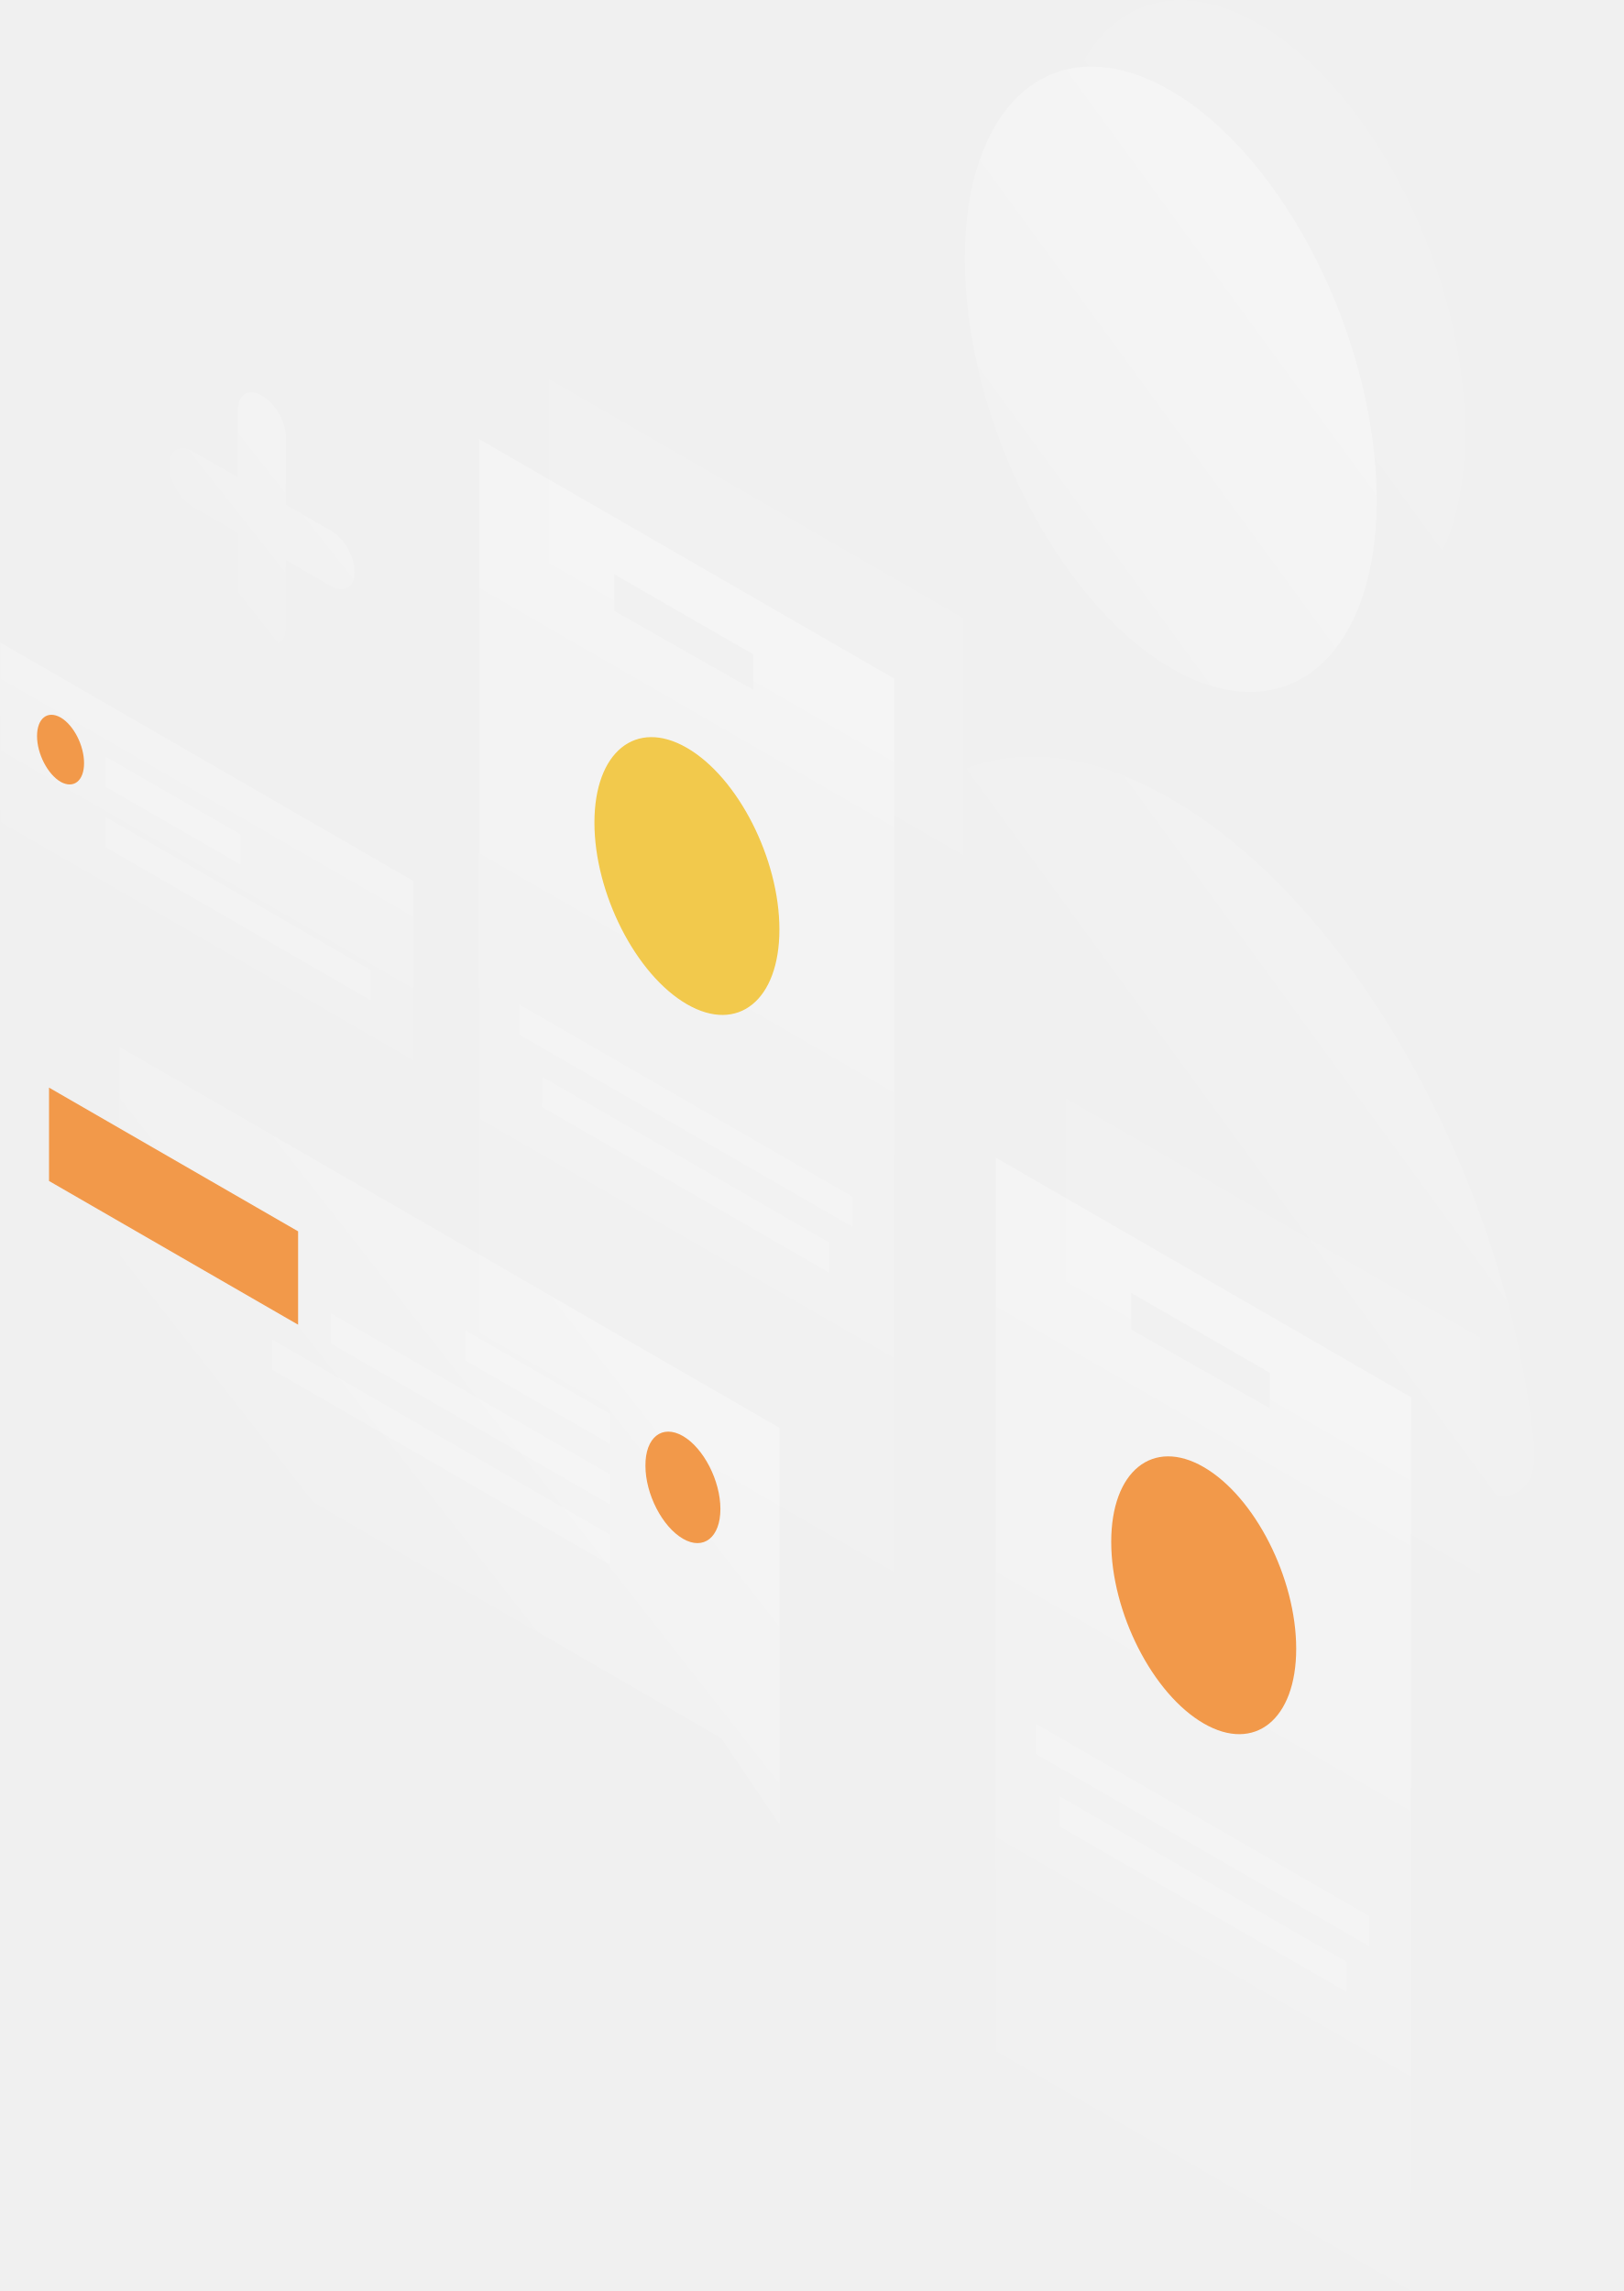
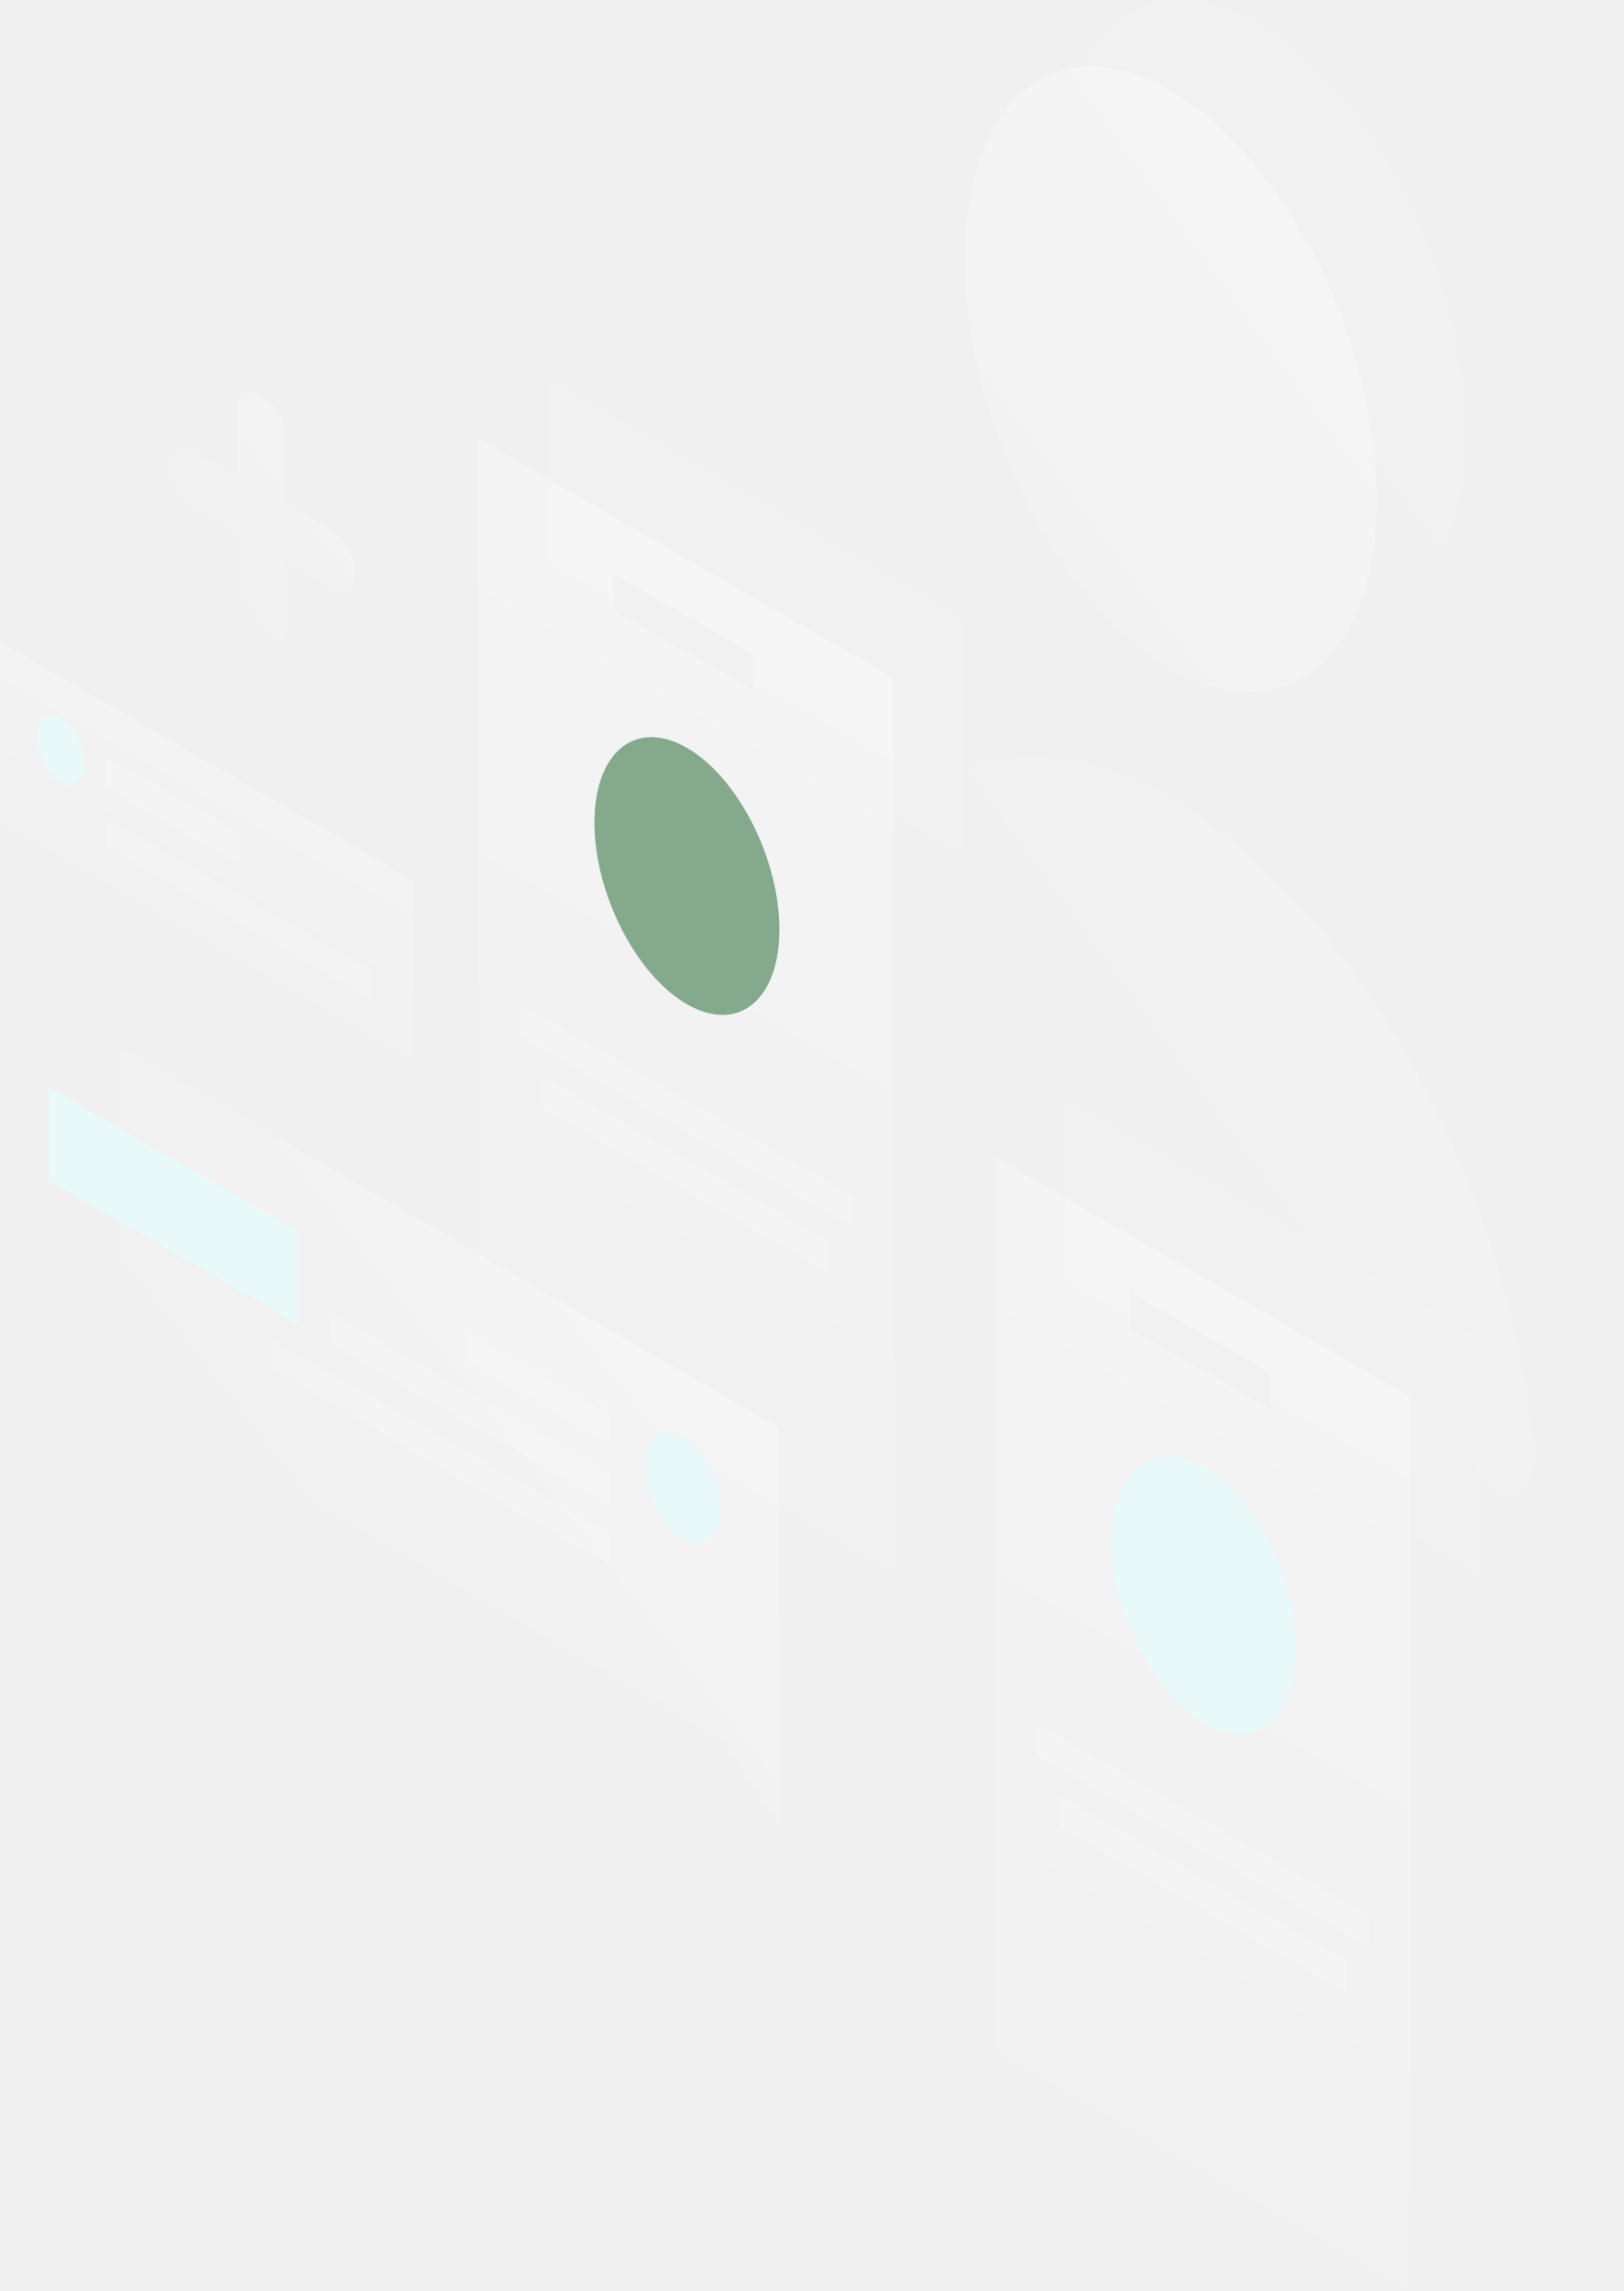
<svg xmlns="http://www.w3.org/2000/svg" version="1.1" id="illustration" x="0px" y="0px" viewBox="0 0 732 1033" style="enable-background:new 0 0 732 1033;" xml:space="preserve">
  <style type="text/css">
	.st0{opacity:0.5;fill:url(#SVGID_1_);enable-background:new    ;}
	.st1{opacity:0.5;fill:url(#SVGID_2_);enable-background:new    ;}
	.st2{opacity:7.000000e-02;fill:url(#SVGID_3_);enable-background:new    ;}
	.st3{opacity:7.000000e-02;fill:url(#SVGID_4_);enable-background:new    ;}
	.st4{opacity:0.2;fill:url(#SVGID_5_);enable-background:new    ;}
- 	.st5{fill:#F2994A;}
+ 	.st5{fill:#E9F8F9;}
	.st6{opacity:0.15;fill:#FFFFFF;enable-background:new    ;}
	.st7{opacity:5.000000e-02;fill:url(#SVGID_6_);enable-background:new    ;}
	.st8{opacity:0.3;fill:url(#SVGID_7_);enable-background:new    ;}
	.st9{opacity:5.000000e-02;fill:url(#SVGID_8_);enable-background:new    ;}
	.st10{opacity:0.3;fill:url(#SVGID_9_);enable-background:new    ;}
- 	.st11{fill:#F2C94C;}
+ 	.st11{fill:#84a98c;}
	.st12{opacity:0.3;fill:url(#SVGID_10_);enable-background:new    ;}
	.st13{opacity:0.2;fill:url(#SVGID_11_);enable-background:new    ;}
</style>
  <linearGradient id="SVGID_1_" gradientUnits="userSpaceOnUse" x1="869.754" y1="39.742" x2="533.831" y2="284.788" gradientTransform="matrix(1 0 0 1 0 242)">
    <stop offset="0" style="stop-color:#FFFFFF" />
    <stop offset="1" style="stop-color:#FFFFFF;stop-opacity:0" />
  </linearGradient>
  <path class="st0" d="M528.5,360.5c-82.7-48.3-151.1-3.1-163.2,101c-2.1,18.1,11.6,41.9,28.2,51.6l269.9,157.6  c16.6,9.7,30.3,1.9,28.3-18.6C679.6,533.8,611.2,408.7,528.5,360.5z" />
  <linearGradient id="SVGID_2_" gradientUnits="userSpaceOnUse" x1="698.537" y1="-195.511" x2="362.614" y2="49.535" gradientTransform="matrix(1 0 0 1 0 242)">
    <stop offset="0" style="stop-color:#FFFFFF" />
    <stop offset="1" style="stop-color:#FFFFFF;stop-opacity:0" />
  </linearGradient>
  <path class="st1" d="M620.7,225.2c0,71.9-41.6,105.9-92.9,75.9C476.6,271.2,435,188.7,435,116.8s41.6-105.9,92.9-75.9  C579.2,70.8,620.7,153.4,620.7,225.2z" />
  <linearGradient id="SVGID_3_" gradientUnits="userSpaceOnUse" x1="909.754" y1="9.742" x2="573.831" y2="254.788" gradientTransform="matrix(1 0 0 1 0 242)">
    <stop offset="0" style="stop-color:#FFFFFF" />
    <stop offset="1" style="stop-color:#FFFFFF;stop-opacity:0" />
  </linearGradient>
  <path class="st2" d="M568.5,330.5c-82.7-48.3-151.1-3.1-163.2,101c-2.1,18.1,11.6,41.9,28.2,51.6l269.9,157.6  c16.6,9.7,30.3,1.9,28.3-18.6C719.6,503.8,651.2,378.7,568.5,330.5z" />
  <linearGradient id="SVGID_4_" gradientUnits="userSpaceOnUse" x1="738.537" y1="-225.511" x2="402.614" y2="19.535" gradientTransform="matrix(1 0 0 1 0 242)">
    <stop offset="0" style="stop-color:#FFFFFF" />
    <stop offset="1" style="stop-color:#FFFFFF;stop-opacity:0" />
  </linearGradient>
  <path class="st3" d="M660.7,195.2c0,71.9-41.6,105.9-92.9,75.9C516.6,241.2,475,158.7,475,86.8s41.6-105.9,92.9-75.9  C619.2,40.8,660.7,123.4,660.7,195.2z" />
  <linearGradient id="SVGID_5_" gradientUnits="userSpaceOnUse" x1="114.242" y1="113.582" x2="72.245" y2="186.342" gradientTransform="matrix(1 0 0 1 0 242)">
    <stop offset="0" style="stop-color:#FFFFFF" />
    <stop offset="1" style="stop-color:#FFFFFF;stop-opacity:0" />
  </linearGradient>
  <path class="st4" d="M186.3,397.2L0.1,289.7v97l186.3,107.5L186.3,397.2z" />
  <path class="st5" d="M37.9,344.1c0,8-4.7,11.7-10.6,8.4c-5.8-3.4-10.6-12.6-10.6-20.6s4.7-11.7,10.6-8.4  C33.2,326.9,37.9,336.1,37.9,344.1z" />
  <path class="st6" d="M47.5,341.1l60.9,35.1v13.6l-60.9-35.1V341.1z" />
  <path class="st6" d="M47.8,368.5l119.3,68.9V451L47.8,382.1V368.5z" />
  <linearGradient id="SVGID_6_" gradientUnits="userSpaceOnUse" x1="682.473" y1="320.26" x2="450.754" y2="721.714" gradientTransform="matrix(1 0 0 1 0 242)">
    <stop offset="0" style="stop-color:#FFFFFF" />
    <stop offset="1" style="stop-color:#FFFFFF;stop-opacity:0" />
  </linearGradient>
  <path class="st7" d="M480.3,495l187.1,108v402.9L480.3,898V495z" />
  <linearGradient id="SVGID_7_" gradientUnits="userSpaceOnUse" x1="651.196" y1="347.221" x2="419.477" y2="748.675" gradientTransform="matrix(1 0 0 1 0 242)">
    <stop offset="0" style="stop-color:#FFFFFF" />
    <stop offset="1" style="stop-color:#FFFFFF;stop-opacity:0" />
  </linearGradient>
  <path class="st8" d="M636.2,630L449,522v402.9l187.1,108L636.2,630z M510,583l62.5,36v16L510,599.5V583z" />
  <path class="st6" d="M467.1,777.3L617.4,864v13.6l-150.3-86.7L467.1,777.3z" />
  <path class="st6" d="M477.7,809.9L607,884.5v13.6l-129.3-74.6V809.9z" />
  <path class="st5" d="M584.4,743.4c0-31.9-18.7-68.6-41.7-81.9c-23-13.3-41.7,1.8-41.7,33.7s18.7,68.6,41.7,81.9  C565.7,790.4,584.4,775.3,584.4,743.4z" />
  <linearGradient id="SVGID_8_" gradientUnits="userSpaceOnUse" x1="449.479" y1="-4.051" x2="217.76" y2="397.404" gradientTransform="matrix(1 0 0 1 0 242)">
    <stop offset="0" style="stop-color:#FFFFFF" />
    <stop offset="1" style="stop-color:#FFFFFF;stop-opacity:0" />
  </linearGradient>
  <path class="st9" d="M247.3,170.7l187.1,108v402.9l-187.1-108L247.3,170.7z" />
  <linearGradient id="SVGID_9_" gradientUnits="userSpaceOnUse" x1="418.196" y1="23.221" x2="186.477" y2="424.675" gradientTransform="matrix(1 0 0 1 0 242)">
    <stop offset="0" style="stop-color:#FFFFFF" />
    <stop offset="1" style="stop-color:#FFFFFF;stop-opacity:0" />
  </linearGradient>
  <path class="st10" d="M403.2,306L216,198v402.9l187.1,108L403.2,306z M277,259l62.5,36v16L277,275.5V259z" />
  <path class="st6" d="M234.1,452.9l150.3,86.7v13.6l-150.3-86.7L234.1,452.9z" />
  <path class="st6" d="M244.6,485.6l129.2,74.6v13.6l-129.3-74.6L244.6,485.6z" />
  <path class="st11" d="M351.4,419.1c0-31.9-18.7-68.6-41.7-81.9S268,339,268,370.9s18.7,68.6,41.7,81.9  C332.7,466.1,351.4,451,351.4,419.1z" />
  <linearGradient id="SVGID_10_" gradientUnits="userSpaceOnUse" x1="286.483" y1="339.661" x2="132.833" y2="459.965" gradientTransform="matrix(1 0 0 1 0 242)">
    <stop offset="0" style="stop-color:#FFFFFF" />
    <stop offset="1" style="stop-color:#FFFFFF;stop-opacity:0" />
  </linearGradient>
  <path class="st12" d="M351.4,643.8L53.8,472l0.1,155.1l271.3,156.6l26.3,38.9L351.4,643.8z" />
  <path class="st5" d="M22.1,532.5v-42.1l112.3,64.8v42.1L22.1,532.5z" />
  <path class="st6" d="M274.9,637.4l-65.2-37.6v13.6l65.2,37.6V637.4z" />
  <path class="st6" d="M274.9,664.7l-125.7-72.5v13.6l125.7,72.5V664.7z" />
  <path class="st6" d="M274.9,691.9L122.7,604v13.6L275,705.5L274.9,691.9z" />
  <path class="st5" d="M291,660.9c0,12.8,7.6,27.5,16.9,32.9s16.9-0.6,16.9-13.4c0-12.8-7.6-27.5-16.9-32.9  C298.5,642.1,290.9,648.1,291,660.9z" />
  <linearGradient id="SVGID_11_" gradientUnits="userSpaceOnUse" x1="138.995" y1="-24.59" x2="86.637" y2="16.73" gradientTransform="matrix(1 0 0 1 0 242)">
    <stop offset="0" style="stop-color:#FFFFFF" />
    <stop offset="1" style="stop-color:#FFFFFF;stop-opacity:0" />
  </linearGradient>
  <path class="st13" d="M118.1,178.4c6,3.4,10.8,11.8,10.8,18.7v30.5l20.2,11.6c6,3.4,10.8,11.8,10.8,18.7s-4.8,9.7-10.8,6.3  l-20.2-11.6v30.5c0,6.9-4.8,9.7-10.8,6.3c-6-3.4-10.8-11.8-10.8-18.7v-30.5l-20.2-11.6c-6-3.4-10.8-11.8-10.8-18.7s4.8-9.7,10.8-6.3  l20.2,11.6v-30.5C107.3,177.8,112.1,175,118.1,178.4z" />
</svg>
